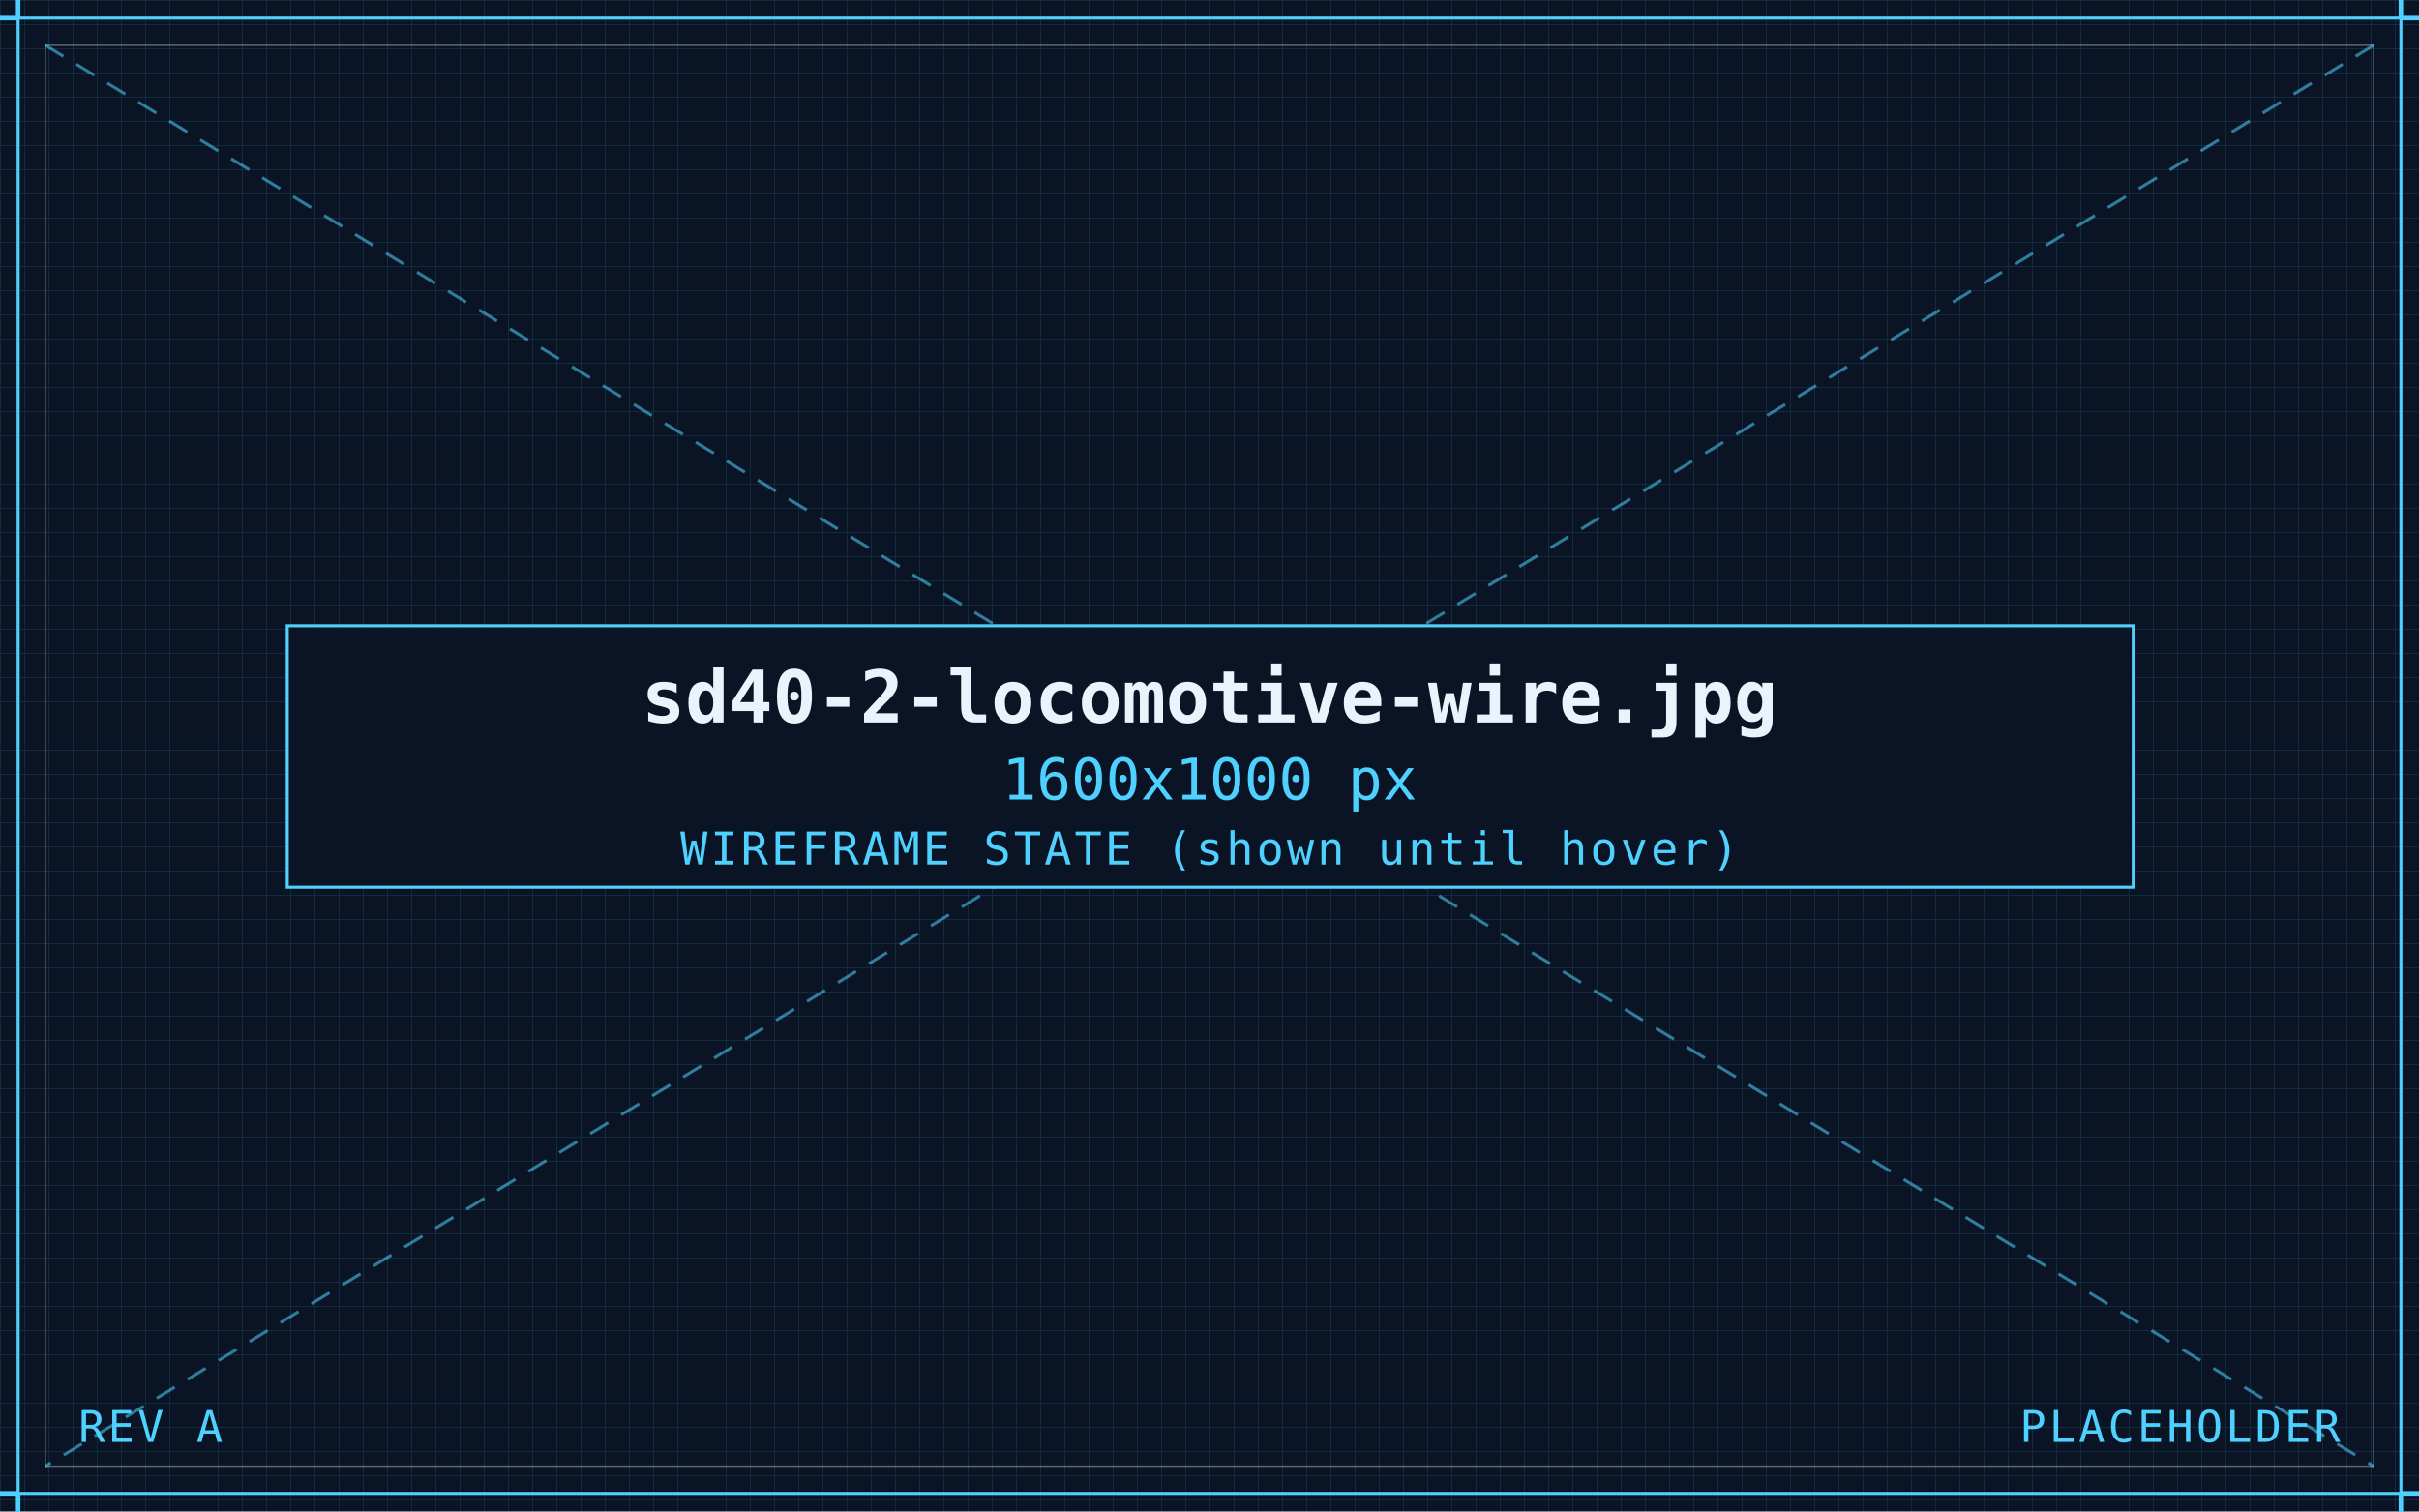
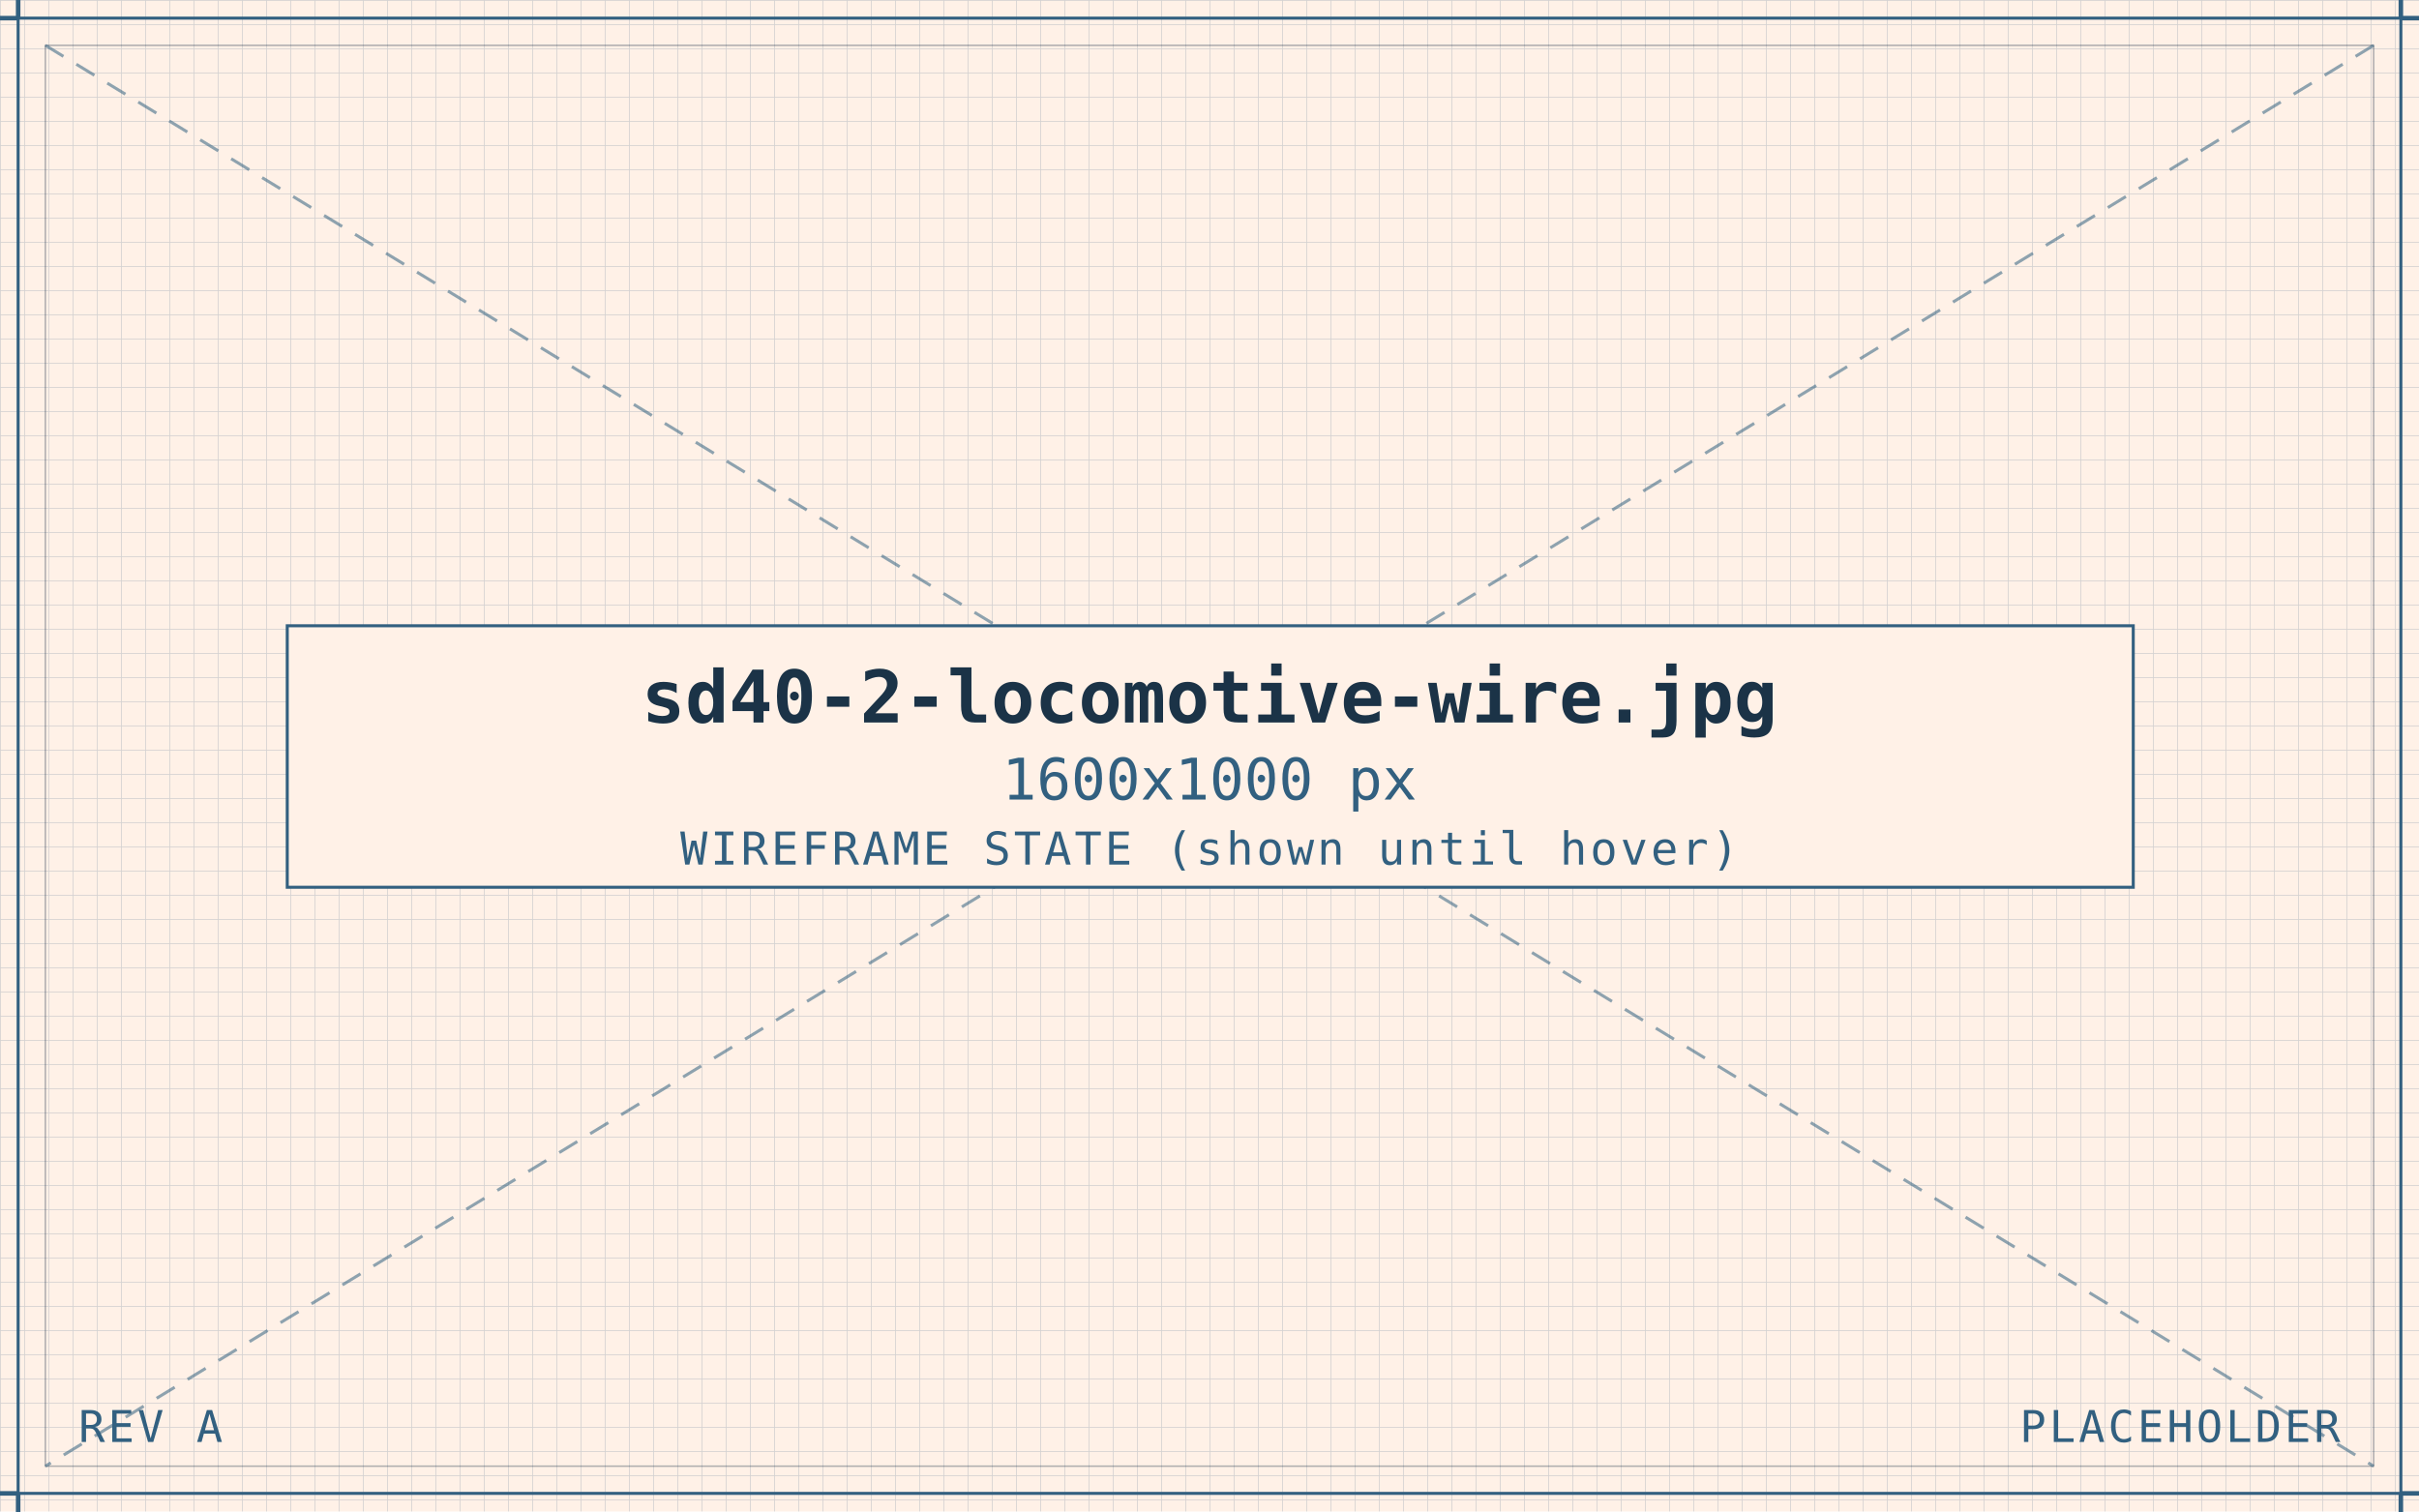
<svg xmlns="http://www.w3.org/2000/svg" viewBox="0 0 1600 1000" width="1600" height="1000" role="img" aria-label="Placeholder image sd40-2-locomotive-wire.jpg, 1600 by 1000 pixels">
-   <rect width="1600" height="1000" fill="#0a1424" />
+   <rect width="1600" height="1000" fill="#FFF1E7" />
  <defs>
    <pattern id="g" width="40" height="40" patternUnits="userSpaceOnUse">
-       <path d="M40 0H0V40" fill="none" stroke="#4fd1ff" stroke-opacity=".10" />
+       <path d="M40 0H0V40" fill="none" stroke="#326080" stroke-opacity=".16" />
    </pattern>
    <pattern id="m" width="16" height="16" patternUnits="userSpaceOnUse">
-       <path d="M16 0H0V16" fill="none" stroke="#4fd1ff" stroke-opacity=".16" />
+       <path d="M16 0H0V16" fill="none" stroke="#326080" stroke-opacity=".22" />
    </pattern>
  </defs>
  <rect width="1600" height="1000" fill="url(#m)" />
-   <rect x="12" y="12" width="1576" height="976" fill="none" stroke="#4fd1ff" stroke-width="2" />
-   <rect x="30" y="30" width="1540" height="940" fill="none" stroke="#eaf2fb" stroke-opacity=".35" />
-   <path d="M-18 12H12M12 -18V12" stroke="#4fd1ff" stroke-width="3" fill="none" />
-   <path d="M-18 988H12M12 1018V988" stroke="#4fd1ff" stroke-width="3" fill="none" />
-   <path d="M1618 12H1588M1588 -18V12" stroke="#4fd1ff" stroke-width="3" fill="none" />
-   <path d="M1618 988H1588M1588 1018V988" stroke="#4fd1ff" stroke-width="3" fill="none" />
-   <path d="M30 30L1570 970M1570 30L30 970" stroke="#4fd1ff" stroke-opacity=".55" stroke-width="2" fill="none" stroke-dasharray="14 10" />
-   <rect x="190" y="414" width="1221" height="173" fill="#0a1424" stroke="#4fd1ff" stroke-width="2" />
-   <text x="800" y="478" text-anchor="middle" font-family="ui-monospace,SFMono-Regular,Menlo,Consolas,monospace" font-size="48" font-weight="700" fill="#eaf2fb">sd40-2-locomotive-wire.jpg</text>
-   <text x="800" y="529" text-anchor="middle" font-family="ui-monospace,SFMono-Regular,Menlo,Consolas,monospace" font-size="38" fill="#4fd1ff">1600x1000 px</text>
-   <text x="800" y="572" text-anchor="middle" font-family="ui-monospace,SFMono-Regular,Menlo,Consolas,monospace" font-size="30" letter-spacing="2" fill="#4fd1ff">WIREFRAME STATE (shown until hover)</text>
-   <text x="52" y="954" font-family="ui-monospace,SFMono-Regular,Menlo,Consolas,monospace" font-size="29" fill="#4fd1ff" letter-spacing="2">REV A</text>
-   <text x="1548" y="954" text-anchor="end" font-family="ui-monospace,SFMono-Regular,Menlo,Consolas,monospace" font-size="29" fill="#4fd1ff" letter-spacing="2">PLACEHOLDER</text>
+   <rect x="12" y="12" width="1576" height="976" fill="none" stroke="#326080" stroke-width="2" />
+   <rect x="30" y="30" width="1540" height="940" fill="none" stroke="#1B3347" stroke-opacity=".35" />
+   <path d="M-18 12H12M12 -18V12" stroke="#326080" stroke-width="3" fill="none" />
+   <path d="M-18 988H12M12 1018V988" stroke="#326080" stroke-width="3" fill="none" />
+   <path d="M1618 12H1588M1588 -18V12" stroke="#326080" stroke-width="3" fill="none" />
+   <path d="M1618 988H1588M1588 1018V988" stroke="#326080" stroke-width="3" fill="none" />
+   <path d="M30 30L1570 970M1570 30L30 970" stroke="#326080" stroke-opacity=".55" stroke-width="2" fill="none" stroke-dasharray="14 10" />
+   <rect x="190" y="414" width="1221" height="173" fill="#FFF1E7" stroke="#326080" stroke-width="2" />
+   <text x="800" y="478" text-anchor="middle" font-family="ui-monospace,SFMono-Regular,Menlo,Consolas,monospace" font-size="48" font-weight="700" fill="#1B3347">sd40-2-locomotive-wire.jpg</text>
+   <text x="800" y="529" text-anchor="middle" font-family="ui-monospace,SFMono-Regular,Menlo,Consolas,monospace" font-size="38" fill="#326080">1600x1000 px</text>
+   <text x="800" y="572" text-anchor="middle" font-family="ui-monospace,SFMono-Regular,Menlo,Consolas,monospace" font-size="30" letter-spacing="2" fill="#326080">WIREFRAME STATE (shown until hover)</text>
+   <text x="52" y="954" font-family="ui-monospace,SFMono-Regular,Menlo,Consolas,monospace" font-size="29" fill="#326080" letter-spacing="2">REV A</text>
+   <text x="1548" y="954" text-anchor="end" font-family="ui-monospace,SFMono-Regular,Menlo,Consolas,monospace" font-size="29" fill="#326080" letter-spacing="2">PLACEHOLDER</text>
</svg>
